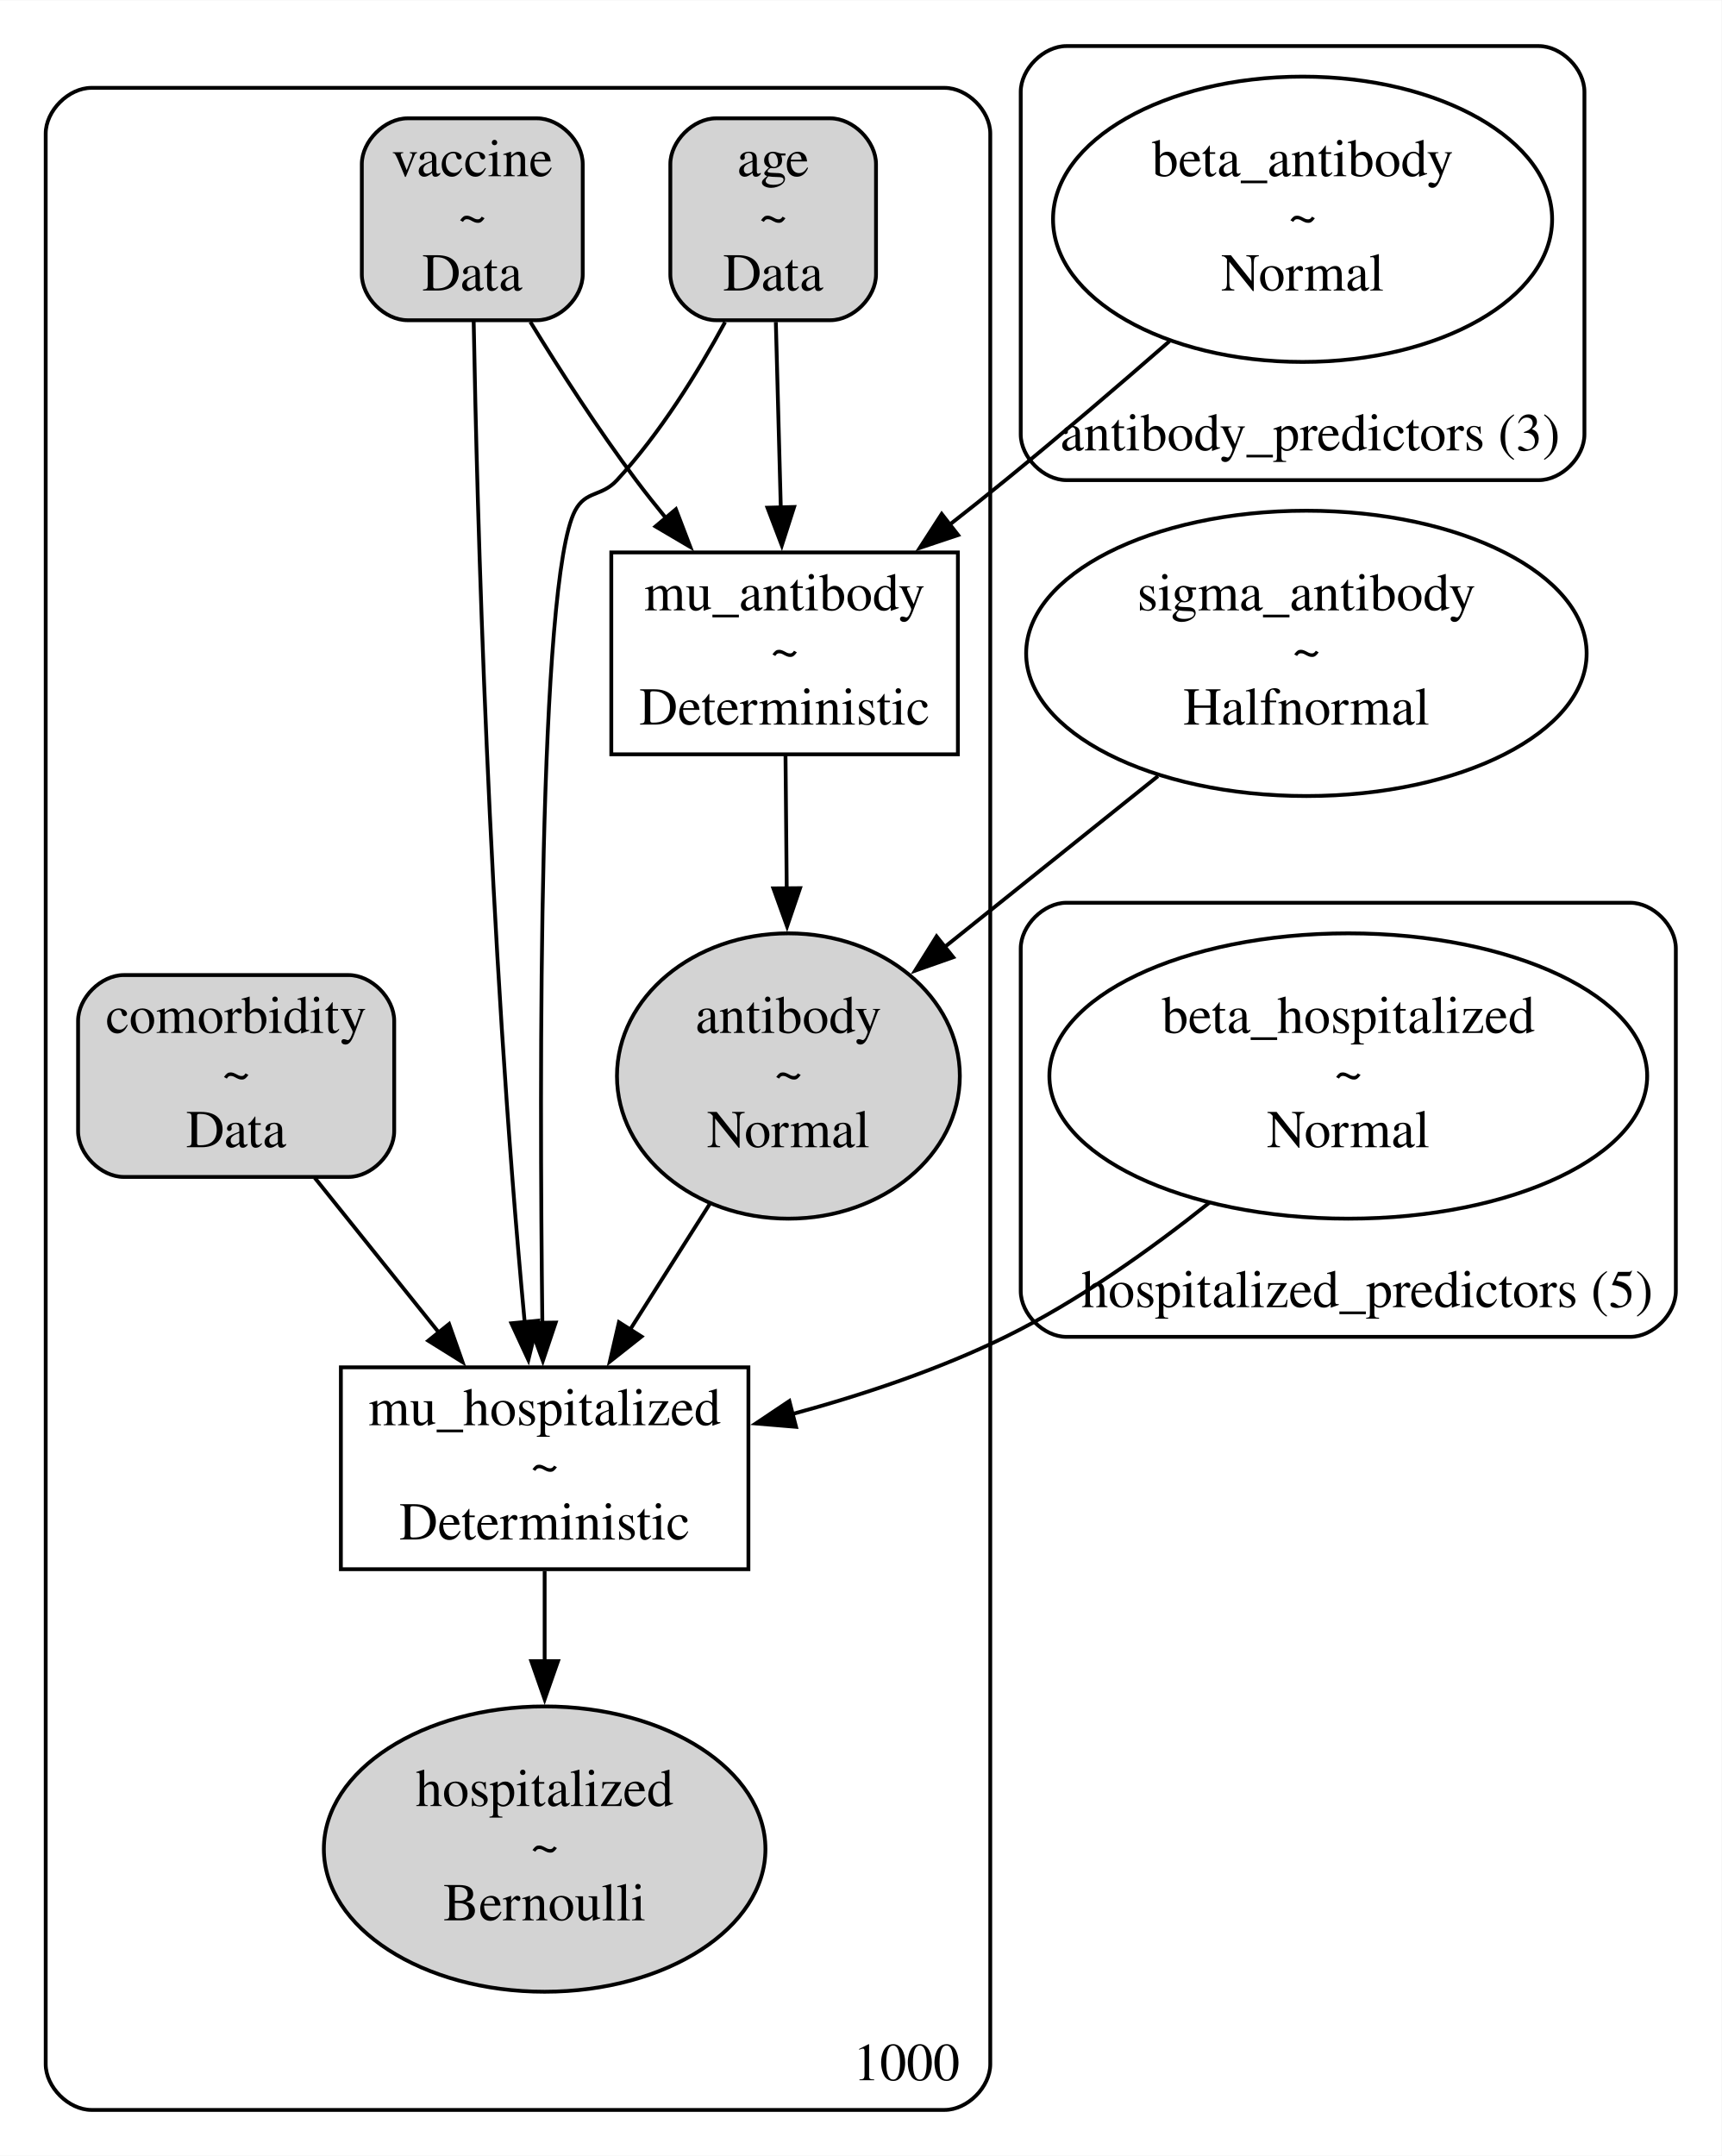
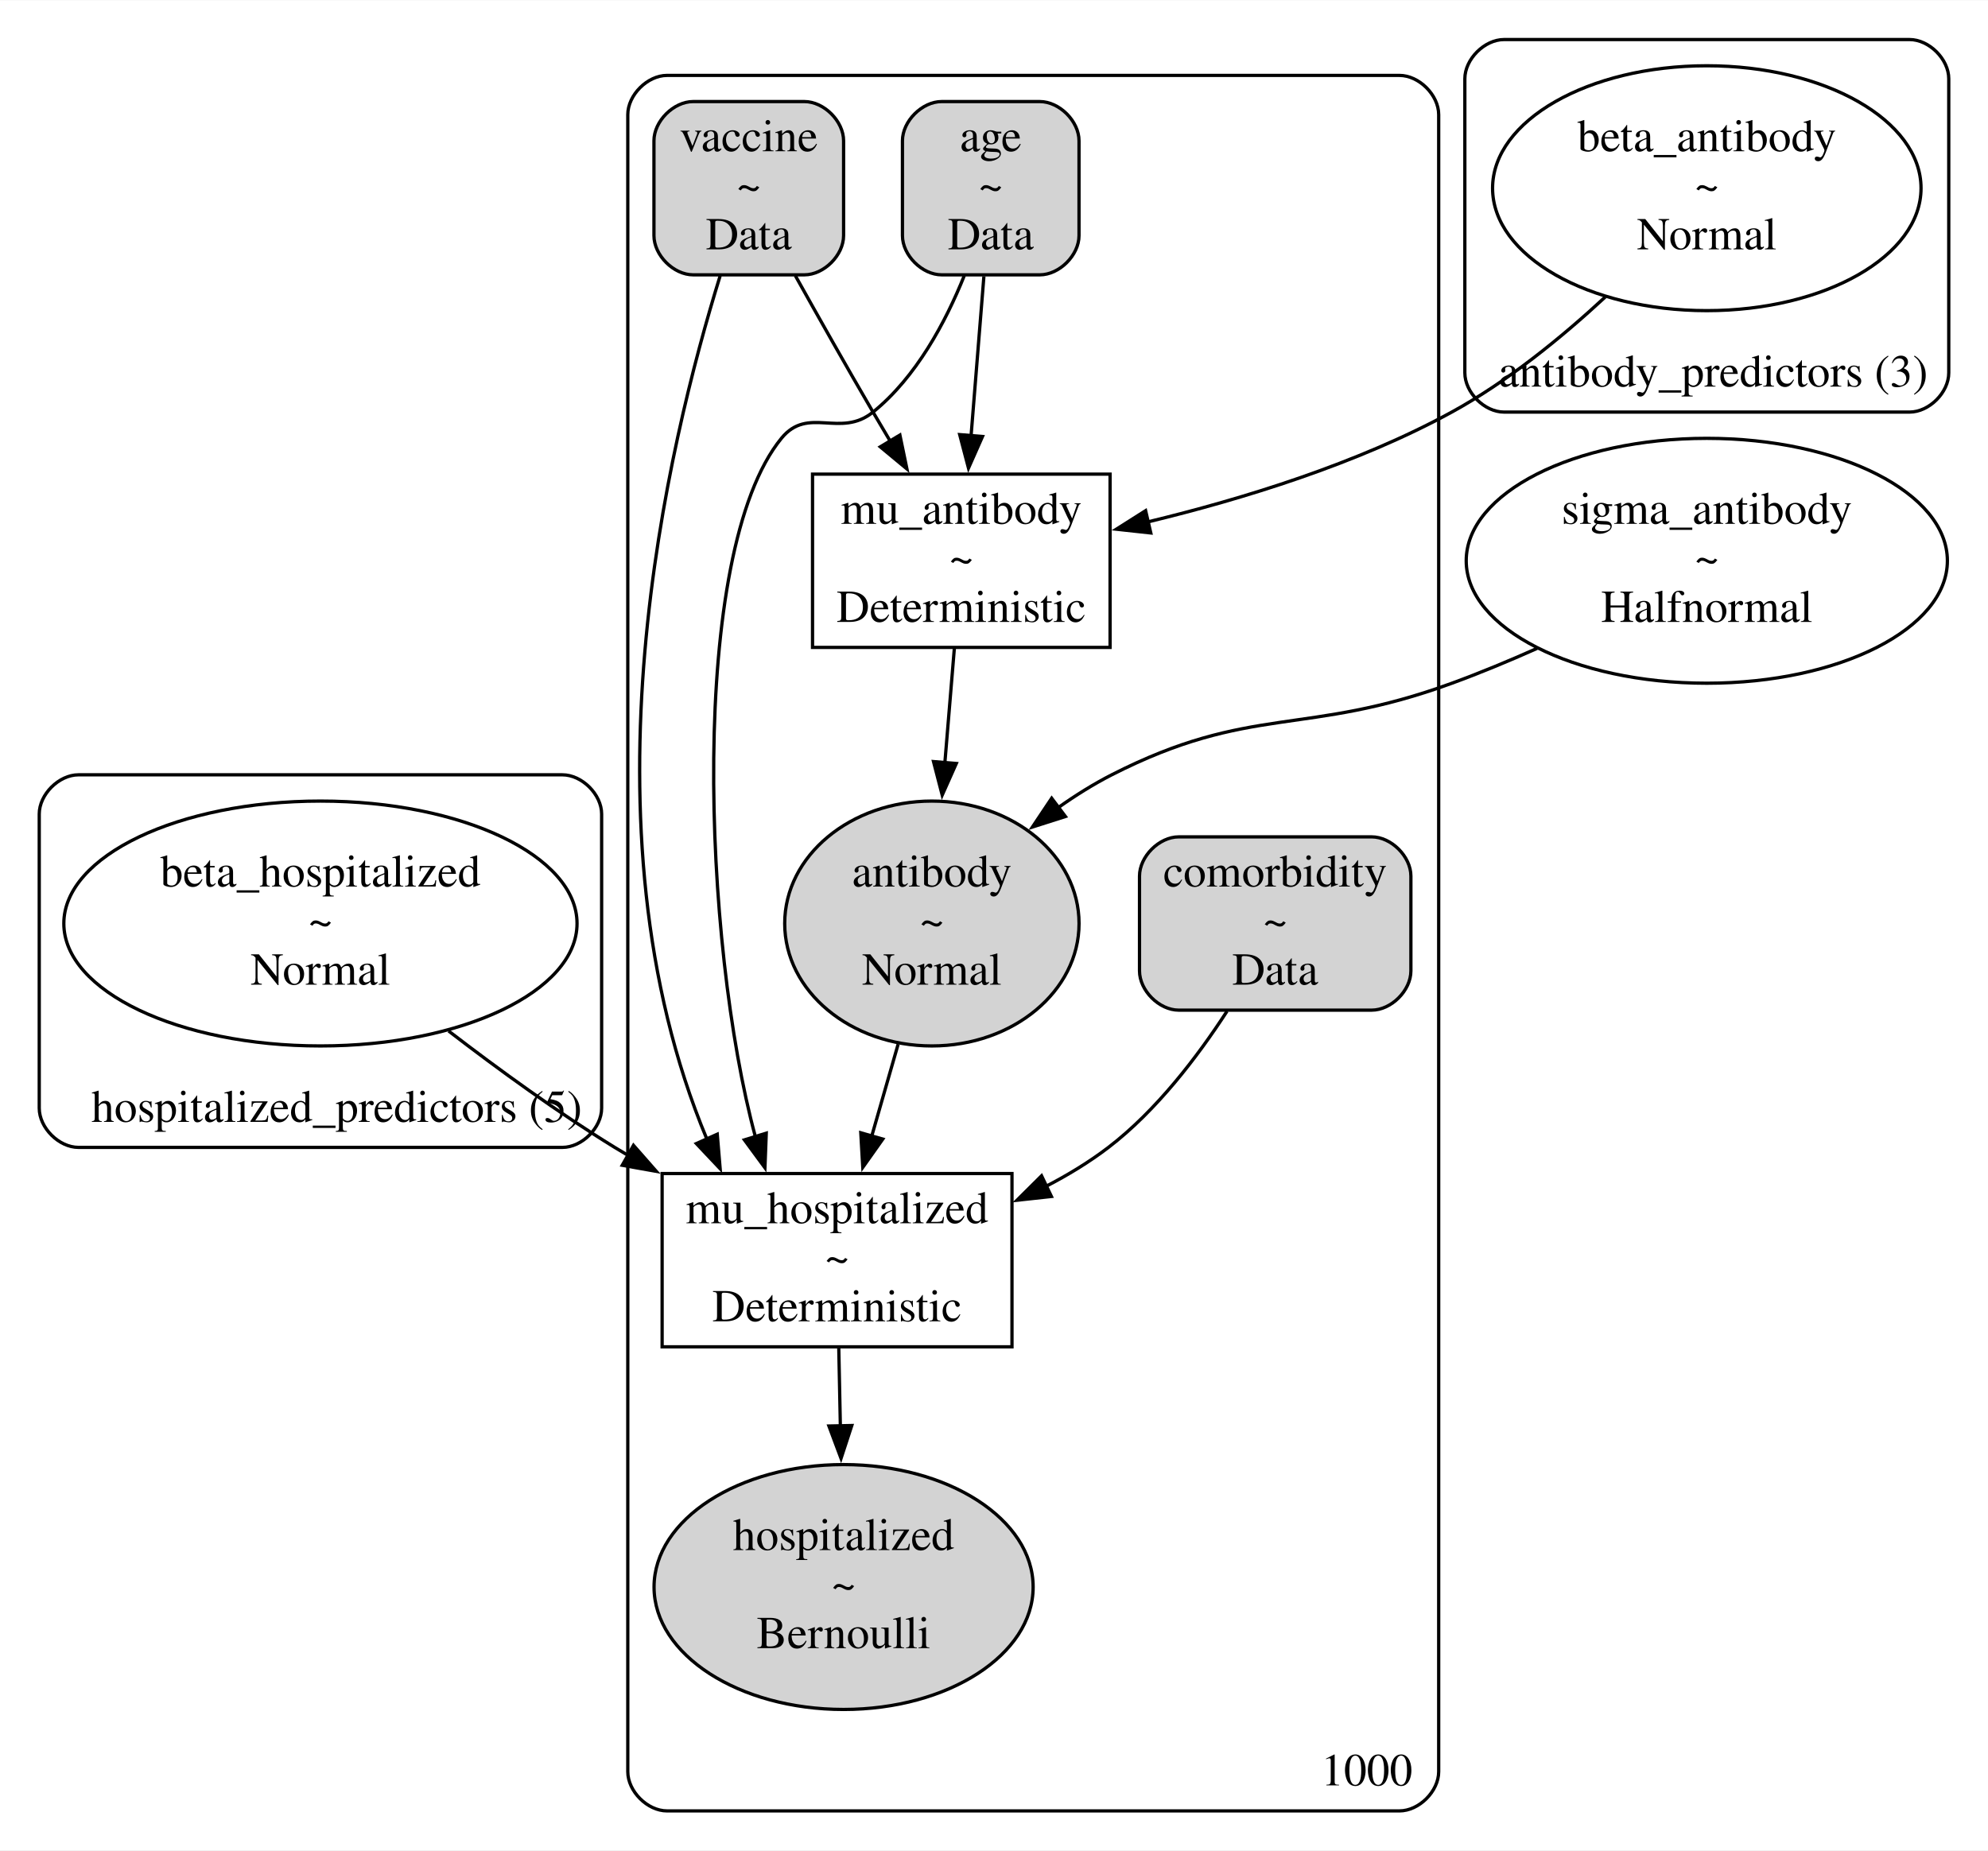
- <svg xmlns="http://www.w3.org/2000/svg" width="452pt" height="566pt" viewBox="0.00 0.00 452.00 565.81">
+ <svg xmlns="http://www.w3.org/2000/svg" width="608pt" height="566pt" viewBox="0.00 0.00 608.00 565.81">
  <g id="graph0" class="graph" transform="scale(1 1) rotate(0) translate(4 561.81)">
-     <polygon fill="white" stroke="none" points="-4,4 -4,-561.81 448,-561.81 448,4 -4,4" />
+     <polygon fill="white" stroke="none" points="-4,4 -4,-561.81 604,-561.81 604,4 -4,4" />
    <g id="clust1" class="cluster">
-       <path fill="none" stroke="black" d="M20,-8C20,-8 244,-8 244,-8 250,-8 256,-14 256,-20 256,-20 256,-526.84 256,-526.84 256,-532.84 250,-538.84 244,-538.84 244,-538.84 20,-538.84 20,-538.84 14,-538.84 8,-532.84 8,-526.84 8,-526.84 8,-20 8,-20 8,-14 14,-8 20,-8" />
-       <text text-anchor="middle" x="234" y="-15.8" font-family="Times,serif" font-size="14.00">1000</text>
+       <path fill="none" stroke="black" d="M200,-8C200,-8 424,-8 424,-8 430,-8 436,-14 436,-20 436,-20 436,-526.84 436,-526.84 436,-532.84 430,-538.84 424,-538.84 424,-538.84 200,-538.84 200,-538.84 194,-538.84 188,-532.84 188,-526.84 188,-526.84 188,-20 188,-20 188,-14 194,-8 200,-8" />
+       <text text-anchor="middle" x="414" y="-15.8" font-family="Times,serif" font-size="14.00">1000</text>
    </g>
    <g id="clust2" class="cluster">
-       <path fill="none" stroke="black" d="M276,-210.95C276,-210.95 424,-210.95 424,-210.95 430,-210.95 436,-216.95 436,-222.95 436,-222.95 436,-312.91 436,-312.91 436,-318.91 430,-324.91 424,-324.91 424,-324.91 276,-324.91 276,-324.91 270,-324.91 264,-318.91 264,-312.91 264,-312.91 264,-222.95 264,-222.95 264,-216.95 270,-210.95 276,-210.95" />
-       <text text-anchor="middle" x="355" y="-218.75" font-family="Times,serif" font-size="14.00">hospitalized_predictors (5)</text>
+       <path fill="none" stroke="black" d="M20,-210.95C20,-210.95 168,-210.95 168,-210.95 174,-210.95 180,-216.95 180,-222.95 180,-222.95 180,-312.91 180,-312.91 180,-318.91 174,-324.91 168,-324.91 168,-324.91 20,-324.91 20,-324.91 14,-324.91 8,-318.91 8,-312.91 8,-312.91 8,-222.95 8,-222.95 8,-216.95 14,-210.95 20,-210.95" />
+       <text text-anchor="middle" x="99" y="-218.75" font-family="Times,serif" font-size="14.00">hospitalized_predictors (5)</text>
    </g>
    <g id="clust3" class="cluster">
-       <path fill="none" stroke="black" d="M276,-435.86C276,-435.86 400,-435.86 400,-435.86 406,-435.86 412,-441.86 412,-447.86 412,-447.86 412,-537.81 412,-537.81 412,-543.81 406,-549.81 400,-549.81 400,-549.81 276,-549.81 276,-549.81 270,-549.81 264,-543.81 264,-537.81 264,-537.81 264,-447.86 264,-447.86 264,-441.86 270,-435.86 276,-435.86" />
-       <text text-anchor="middle" x="340" y="-443.66" font-family="Times,serif" font-size="14.00">antibody_predictors (3)</text>
+       <path fill="none" stroke="black" d="M456,-435.86C456,-435.86 580,-435.86 580,-435.86 586,-435.86 592,-441.86 592,-447.86 592,-447.86 592,-537.81 592,-537.81 592,-543.81 586,-549.81 580,-549.81 580,-549.81 456,-549.81 456,-549.81 450,-549.81 444,-543.81 444,-537.81 444,-537.81 444,-447.86 444,-447.86 444,-441.86 450,-435.86 456,-435.86" />
+       <text text-anchor="middle" x="520" y="-443.66" font-family="Times,serif" font-size="14.00">antibody_predictors (3)</text>
    </g>
    <g id="node1" class="node">
-       <ellipse fill="lightgrey" stroke="black" cx="139" cy="-76.48" rx="57.97" ry="37.45" />
-       <text text-anchor="middle" x="139" y="-87.78" font-family="Times,serif" font-size="14.00">hospitalized</text>
-       <text text-anchor="middle" x="139" y="-72.78" font-family="Times,serif" font-size="14.00">~</text>
-       <text text-anchor="middle" x="139" y="-57.78" font-family="Times,serif" font-size="14.00">Bernoulli</text>
+       <path fill="lightgrey" stroke="black" d="M415.5,-305.93C415.5,-305.93 356.5,-305.93 356.5,-305.93 350.5,-305.93 344.5,-299.93 344.5,-293.93 344.5,-293.93 344.5,-264.93 344.5,-264.93 344.5,-258.93 350.5,-252.93 356.5,-252.93 356.5,-252.93 415.5,-252.93 415.5,-252.93 421.5,-252.93 427.5,-258.93 427.5,-264.93 427.5,-264.93 427.5,-293.93 427.5,-293.93 427.5,-299.93 421.5,-305.93 415.5,-305.93" />
+       <text text-anchor="middle" x="386" y="-290.73" font-family="Times,serif" font-size="14.00">comorbidity</text>
+       <text text-anchor="middle" x="386" y="-275.73" font-family="Times,serif" font-size="14.00">~</text>
+       <text text-anchor="middle" x="386" y="-260.73" font-family="Times,serif" font-size="14.00">Data</text>
+     </g>
+     <g id="node7" class="node">
+       <polygon fill="none" stroke="black" points="305.5,-202.95 198.5,-202.95 198.5,-149.95 305.5,-149.95 305.5,-202.95" />
+       <text text-anchor="middle" x="252" y="-187.75" font-family="Times,serif" font-size="14.00">mu_hospitalized</text>
+       <text text-anchor="middle" x="252" y="-172.75" font-family="Times,serif" font-size="14.00">~</text>
+       <text text-anchor="middle" x="252" y="-157.75" font-family="Times,serif" font-size="14.00">Deterministic</text>
+     </g>
+     <g id="edge3" class="edge">
+       <path fill="none" stroke="black" d="M371.27,-252.6C362.27,-238.73 349.69,-222.2 335,-210.95 329.12,-206.45 322.54,-202.46 315.74,-198.95" />
+       <polygon fill="black" stroke="black" points="317.56,-195.94 307.03,-194.79 314.55,-202.26 317.56,-195.94" />
    </g>
    <g id="node2" class="node">
-       <ellipse fill="lightgrey" stroke="black" cx="203" cy="-279.43" rx="45.01" ry="37.45" />
-       <text text-anchor="middle" x="203" y="-290.73" font-family="Times,serif" font-size="14.00">antibody</text>
-       <text text-anchor="middle" x="203" y="-275.73" font-family="Times,serif" font-size="14.00">~</text>
-       <text text-anchor="middle" x="203" y="-260.73" font-family="Times,serif" font-size="14.00">Normal</text>
+       <path fill="lightgrey" stroke="black" d="M314,-530.84C314,-530.84 284,-530.84 284,-530.84 278,-530.84 272,-524.84 272,-518.84 272,-518.84 272,-489.84 272,-489.84 272,-483.84 278,-477.84 284,-477.84 284,-477.84 314,-477.84 314,-477.84 320,-477.84 326,-483.84 326,-489.84 326,-489.84 326,-518.84 326,-518.84 326,-524.84 320,-530.84 314,-530.84" />
+       <text text-anchor="middle" x="299" y="-515.64" font-family="Times,serif" font-size="14.00">age</text>
+       <text text-anchor="middle" x="299" y="-500.64" font-family="Times,serif" font-size="14.00">~</text>
+       <text text-anchor="middle" x="299" y="-485.64" font-family="Times,serif" font-size="14.00">Data</text>
+     </g>
+     <g id="node5" class="node">
+       <polygon fill="none" stroke="black" points="335.5,-416.88 244.5,-416.88 244.5,-363.88 335.5,-363.88 335.5,-416.88" />
+       <text text-anchor="middle" x="290" y="-401.68" font-family="Times,serif" font-size="14.00">mu_antibody</text>
+       <text text-anchor="middle" x="290" y="-386.68" font-family="Times,serif" font-size="14.00">~</text>
+       <text text-anchor="middle" x="290" y="-371.68" font-family="Times,serif" font-size="14.00">Deterministic</text>
+     </g>
+     <g id="edge8" class="edge">
+       <path fill="none" stroke="black" d="M296.91,-477.37C295.74,-462.82 294.26,-444.42 292.97,-428.38" />
+       <polygon fill="black" stroke="black" points="296.49,-428.4 292.2,-418.72 289.51,-428.97 296.49,-428.4" />
+     </g>
+     <g id="edge4" class="edge">
+       <path fill="none" stroke="black" d="M290.92,-477.61C285.22,-463.41 276.22,-446.54 263,-435.86 252.93,-427.73 243.19,-437.88 235,-427.86 206.39,-392.84 211.03,-273.08 227.03,-214.19" />
+       <polygon fill="black" stroke="black" points="230.35,-215.3 229.94,-204.71 223.66,-213.25 230.35,-215.3" />
    </g>
    <g id="node3" class="node">
-       <polygon fill="none" stroke="black" points="192.5,-202.95 85.5,-202.95 85.5,-149.95 192.5,-149.95 192.5,-202.95" />
-       <text text-anchor="middle" x="139" y="-187.75" font-family="Times,serif" font-size="14.00">mu_hospitalized</text>
-       <text text-anchor="middle" x="139" y="-172.75" font-family="Times,serif" font-size="14.00">~</text>
-       <text text-anchor="middle" x="139" y="-157.75" font-family="Times,serif" font-size="14.00">Deterministic</text>
+       <ellipse fill="lightgrey" stroke="black" cx="254" cy="-76.48" rx="57.97" ry="37.45" />
+       <text text-anchor="middle" x="254" y="-87.78" font-family="Times,serif" font-size="14.00">hospitalized</text>
+       <text text-anchor="middle" x="254" y="-72.78" font-family="Times,serif" font-size="14.00">~</text>
+       <text text-anchor="middle" x="254" y="-57.78" font-family="Times,serif" font-size="14.00">Bernoulli</text>
    </g>
-     <g id="edge3" class="edge">
-       <path fill="none" stroke="black" d="M182.4,-245.92C175.68,-235.33 168.2,-223.52 161.36,-212.73" />
-       <polygon fill="black" stroke="black" points="164.43,-211.03 156.12,-204.46 158.51,-214.78 164.43,-211.03" />
+     <g id="node4" class="node">
+       <path fill="lightgrey" stroke="black" d="M242,-530.84C242,-530.84 208,-530.84 208,-530.84 202,-530.84 196,-524.84 196,-518.84 196,-518.84 196,-489.84 196,-489.84 196,-483.84 202,-477.84 208,-477.84 208,-477.84 242,-477.84 242,-477.84 248,-477.84 254,-483.84 254,-489.84 254,-489.84 254,-518.84 254,-518.84 254,-524.84 248,-530.84 242,-530.84" />
+       <text text-anchor="middle" x="225" y="-515.64" font-family="Times,serif" font-size="14.00">vaccine</text>
+       <text text-anchor="middle" x="225" y="-500.64" font-family="Times,serif" font-size="14.00">~</text>
+       <text text-anchor="middle" x="225" y="-485.64" font-family="Times,serif" font-size="14.00">Data</text>
+     </g>
+     <g id="edge9" class="edge">
+       <path fill="none" stroke="black" d="M239.24,-477.59C246.29,-464.96 254.99,-449.55 263,-435.86 264.72,-432.91 266.53,-429.87 268.35,-426.82" />
+       <polygon fill="black" stroke="black" points="271.22,-428.84 273.37,-418.47 265.22,-425.23 271.22,-428.84" />
+     </g>
+     <g id="edge5" class="edge">
+       <path fill="none" stroke="black" d="M216.25,-477.55C200.45,-426.5 171.96,-309.79 212.19,-213.48" />
+       <polygon fill="black" stroke="black" points="215.36,-214.98 216.25,-204.42 208.97,-212.12 215.36,-214.98" />
+     </g>
+     <g id="node6" class="node">
+       <ellipse fill="lightgrey" stroke="black" cx="281" cy="-279.43" rx="45.01" ry="37.45" />
+       <text text-anchor="middle" x="281" y="-290.73" font-family="Times,serif" font-size="14.00">antibody</text>
+       <text text-anchor="middle" x="281" y="-275.73" font-family="Times,serif" font-size="14.00">~</text>
+       <text text-anchor="middle" x="281" y="-260.73" font-family="Times,serif" font-size="14.00">Normal</text>
+     </g>
+     <g id="edge2" class="edge">
+       <path fill="none" stroke="black" d="M287.87,-363.56C287,-353.07 285.97,-340.6 284.97,-328.55" />
+       <polygon fill="black" stroke="black" points="288.47,-328.38 284.16,-318.71 281.5,-328.96 288.47,-328.38" />
+     </g>
+     <g id="edge6" class="edge">
+       <path fill="none" stroke="black" d="M270.69,-242.55C268.06,-233.36 265.21,-223.46 262.56,-214.23" />
+       <polygon fill="black" stroke="black" points="265.99,-213.49 259.87,-204.84 259.26,-215.42 265.99,-213.49" />
    </g>
    <g id="edge11" class="edge">
-       <path fill="none" stroke="black" d="M139,-149.45C139,-142.13 139,-133.93 139,-125.75" />
-       <polygon fill="black" stroke="black" points="142.5,-125.81 139,-115.81 135.5,-125.81 142.5,-125.81" />
+       <path fill="none" stroke="black" d="M252.53,-149.45C252.68,-142.13 252.85,-133.93 253.01,-125.75" />
+       <polygon fill="black" stroke="black" points="256.51,-125.88 253.22,-115.81 249.51,-125.73 256.51,-125.88" />
    </g>
-     <g id="node4" class="node">
-       <path fill="lightgrey" stroke="black" d="M214,-530.84C214,-530.84 184,-530.84 184,-530.84 178,-530.84 172,-524.84 172,-518.84 172,-518.84 172,-489.84 172,-489.84 172,-483.84 178,-477.84 184,-477.84 184,-477.84 214,-477.84 214,-477.84 220,-477.84 226,-483.84 226,-489.84 226,-489.84 226,-518.84 226,-518.84 226,-524.84 220,-530.84 214,-530.84" />
-       <text text-anchor="middle" x="199" y="-515.64" font-family="Times,serif" font-size="14.00">age</text>
-       <text text-anchor="middle" x="199" y="-500.64" font-family="Times,serif" font-size="14.00">~</text>
-       <text text-anchor="middle" x="199" y="-485.64" font-family="Times,serif" font-size="14.00">Data</text>
+     <g id="node8" class="node">
+       <ellipse fill="none" stroke="black" cx="94" cy="-279.43" rx="78.48" ry="37.45" />
+       <text text-anchor="middle" x="94" y="-290.73" font-family="Times,serif" font-size="14.00">beta_hospitalized</text>
+       <text text-anchor="middle" x="94" y="-275.73" font-family="Times,serif" font-size="14.00">~</text>
+       <text text-anchor="middle" x="94" y="-260.73" font-family="Times,serif" font-size="14.00">Normal</text>
    </g>
-     <g id="edge4" class="edge">
-       <path fill="none" stroke="black" d="M186.37,-477.34C179.17,-464.07 169.33,-448.16 158,-435.86 153.91,-431.41 149.83,-433.2 147,-427.86 137.3,-409.54 137.61,-279.65 138.4,-214.51" />
-       <polygon fill="black" stroke="black" points="141.9,-214.7 138.53,-204.66 134.9,-214.61 141.9,-214.7" />
+     <g id="edge7" class="edge">
+       <path fill="none" stroke="black" d="M133.2,-246.55C148.59,-234.71 166.69,-221.58 184,-210.95 185.4,-210.09 186.83,-209.24 188.28,-208.39" />
+       <polygon fill="black" stroke="black" points="189.74,-211.58 196.73,-203.62 186.3,-205.48 189.74,-211.58" />
    </g>
-     <g id="node6" class="node">
-       <polygon fill="none" stroke="black" points="247.5,-416.88 156.5,-416.88 156.5,-363.88 247.5,-363.88 247.5,-416.88" />
-       <text text-anchor="middle" x="202" y="-401.68" font-family="Times,serif" font-size="14.00">mu_antibody</text>
-       <text text-anchor="middle" x="202" y="-386.68" font-family="Times,serif" font-size="14.00">~</text>
-       <text text-anchor="middle" x="202" y="-371.68" font-family="Times,serif" font-size="14.00">Deterministic</text>
-     </g>
-     <g id="edge8" class="edge">
-       <path fill="none" stroke="black" d="M199.7,-477.37C200.09,-462.82 200.58,-444.42 201.01,-428.38" />
-       <polygon fill="black" stroke="black" points="204.5,-428.81 201.27,-418.72 197.5,-428.62 204.5,-428.81" />
-     </g>
-     <g id="node5" class="node">
-       <path fill="lightgrey" stroke="black" d="M87.5,-305.93C87.5,-305.93 28.5,-305.93 28.5,-305.93 22.5,-305.93 16.5,-299.93 16.5,-293.93 16.5,-293.93 16.5,-264.93 16.5,-264.93 16.5,-258.93 22.5,-252.93 28.5,-252.93 28.5,-252.93 87.5,-252.93 87.5,-252.93 93.5,-252.93 99.5,-258.93 99.5,-264.93 99.5,-264.93 99.5,-293.93 99.5,-293.93 99.5,-299.93 93.5,-305.93 87.5,-305.93" />
-       <text text-anchor="middle" x="58" y="-290.73" font-family="Times,serif" font-size="14.00">comorbidity</text>
-       <text text-anchor="middle" x="58" y="-275.73" font-family="Times,serif" font-size="14.00">~</text>
-       <text text-anchor="middle" x="58" y="-260.73" font-family="Times,serif" font-size="14.00">Data</text>
-     </g>
-     <g id="edge5" class="edge">
-       <path fill="none" stroke="black" d="M78.65,-252.69C88.55,-240.34 100.56,-225.38 111.24,-212.06" />
-       <polygon fill="black" stroke="black" points="113.91,-214.32 117.44,-204.33 108.45,-209.94 113.91,-214.32" />
+     <g id="node9" class="node">
+       <ellipse fill="none" stroke="black" cx="518" cy="-390.38" rx="73.58" ry="37.45" />
+       <text text-anchor="middle" x="518" y="-401.68" font-family="Times,serif" font-size="14.00">sigma_antibody</text>
+       <text text-anchor="middle" x="518" y="-386.68" font-family="Times,serif" font-size="14.00">~</text>
+       <text text-anchor="middle" x="518" y="-371.68" font-family="Times,serif" font-size="14.00">Halfnormal</text>
    </g>
    <g id="edge1" class="edge">
-       <path fill="none" stroke="black" d="M202.24,-363.56C202.33,-353.07 202.45,-340.6 202.56,-328.55" />
-       <polygon fill="black" stroke="black" points="206.06,-328.74 202.65,-318.71 199.06,-328.68 206.06,-328.74" />
+       <path fill="none" stroke="black" d="M466.09,-363.58C457.48,-359.74 448.57,-356.04 440,-352.91 395.04,-336.48 378.65,-346.65 336,-324.91 330.46,-322.08 324.96,-318.64 319.7,-314.92" />
+       <polygon fill="black" stroke="black" points="321.85,-312.16 311.75,-308.94 317.64,-317.75 321.85,-312.16" />
    </g>
-     <g id="node7" class="node">
-       <path fill="lightgrey" stroke="black" d="M137,-530.84C137,-530.84 103,-530.84 103,-530.84 97,-530.84 91,-524.84 91,-518.84 91,-518.84 91,-489.84 91,-489.84 91,-483.84 97,-477.84 103,-477.84 103,-477.84 137,-477.84 137,-477.84 143,-477.84 149,-483.84 149,-489.84 149,-489.84 149,-518.84 149,-518.84 149,-524.84 143,-530.84 137,-530.84" />
-       <text text-anchor="middle" x="120" y="-515.64" font-family="Times,serif" font-size="14.00">vaccine</text>
-       <text text-anchor="middle" x="120" y="-500.64" font-family="Times,serif" font-size="14.00">~</text>
-       <text text-anchor="middle" x="120" y="-485.64" font-family="Times,serif" font-size="14.00">Data</text>
-     </g>
-     <g id="edge6" class="edge">
-       <path fill="none" stroke="black" d="M120.37,-477.46C121.26,-428.18 124.14,-317.24 133.78,-214.58" />
-       <polygon fill="black" stroke="black" points="137.24,-215.19 134.72,-204.9 130.27,-214.51 137.24,-215.19" />
+     <g id="node10" class="node">
+       <ellipse fill="none" stroke="black" cx="518" cy="-504.34" rx="65.52" ry="37.45" />
+       <text text-anchor="middle" x="518" y="-515.64" font-family="Times,serif" font-size="14.00">beta_antibody</text>
+       <text text-anchor="middle" x="518" y="-500.64" font-family="Times,serif" font-size="14.00">~</text>
+       <text text-anchor="middle" x="518" y="-485.64" font-family="Times,serif" font-size="14.00">Normal</text>
    </g>
    <g id="edge10" class="edge">
-       <path fill="none" stroke="black" d="M135.24,-477.41C143.09,-464.59 153.08,-449.08 163,-435.86 165.49,-432.54 168.16,-429.17 170.9,-425.83" />
-       <polygon fill="black" stroke="black" points="173.46,-428.22 177.24,-418.32 168.11,-423.7 173.46,-428.22" />
-     </g>
-     <g id="node8" class="node">
-       <ellipse fill="none" stroke="black" cx="350" cy="-279.43" rx="78.48" ry="37.45" />
-       <text text-anchor="middle" x="350" y="-290.73" font-family="Times,serif" font-size="14.00">beta_hospitalized</text>
-       <text text-anchor="middle" x="350" y="-275.73" font-family="Times,serif" font-size="14.00">~</text>
-       <text text-anchor="middle" x="350" y="-260.73" font-family="Times,serif" font-size="14.00">Normal</text>
-     </g>
-     <g id="edge7" class="edge">
-       <path fill="none" stroke="black" d="M313.52,-246.17C297.91,-233.72 278.93,-220.25 260,-210.95 242.58,-202.4 222.65,-195.74 204.05,-190.69" />
-       <polygon fill="black" stroke="black" points="205,-187.33 194.45,-188.21 203.25,-194.1 205,-187.33" />
-     </g>
-     <g id="node9" class="node">
-       <ellipse fill="none" stroke="black" cx="339" cy="-390.38" rx="73.58" ry="37.45" />
-       <text text-anchor="middle" x="339" y="-401.68" font-family="Times,serif" font-size="14.00">sigma_antibody</text>
-       <text text-anchor="middle" x="339" y="-386.68" font-family="Times,serif" font-size="14.00">~</text>
-       <text text-anchor="middle" x="339" y="-371.68" font-family="Times,serif" font-size="14.00">Halfnormal</text>
-     </g>
-     <g id="edge2" class="edge">
-       <path fill="none" stroke="black" d="M300.03,-358.16C282.35,-344 261.46,-327.27 243.6,-312.95" />
-       <polygon fill="black" stroke="black" points="246.27,-310.61 236.28,-307.09 241.9,-316.08 246.27,-310.61" />
-     </g>
-     <g id="node10" class="node">
-       <ellipse fill="none" stroke="black" cx="338" cy="-504.34" rx="65.52" ry="37.45" />
-       <text text-anchor="middle" x="338" y="-515.64" font-family="Times,serif" font-size="14.00">beta_antibody</text>
-       <text text-anchor="middle" x="338" y="-500.64" font-family="Times,serif" font-size="14.00">~</text>
-       <text text-anchor="middle" x="338" y="-485.64" font-family="Times,serif" font-size="14.00">Normal</text>
-     </g>
-     <g id="edge9" class="edge">
-       <path fill="none" stroke="black" d="M303.04,-472.32C289.72,-460.71 274.3,-447.51 260,-435.86 255.27,-432 250.26,-428.02 245.26,-424.11" />
-       <polygon fill="black" stroke="black" points="247.55,-421.45 237.5,-418.08 243.25,-426.98 247.55,-421.45" />
+       <path fill="none" stroke="black" d="M486.94,-471.06C473.5,-458.6 456.96,-445.14 440,-435.86 411.18,-420.09 376.11,-409.29 347.13,-402.29" />
+       <polygon fill="black" stroke="black" points="347.95,-398.89 337.42,-400.04 346.37,-405.71 347.95,-398.89" />
    </g>
  </g>
</svg>
